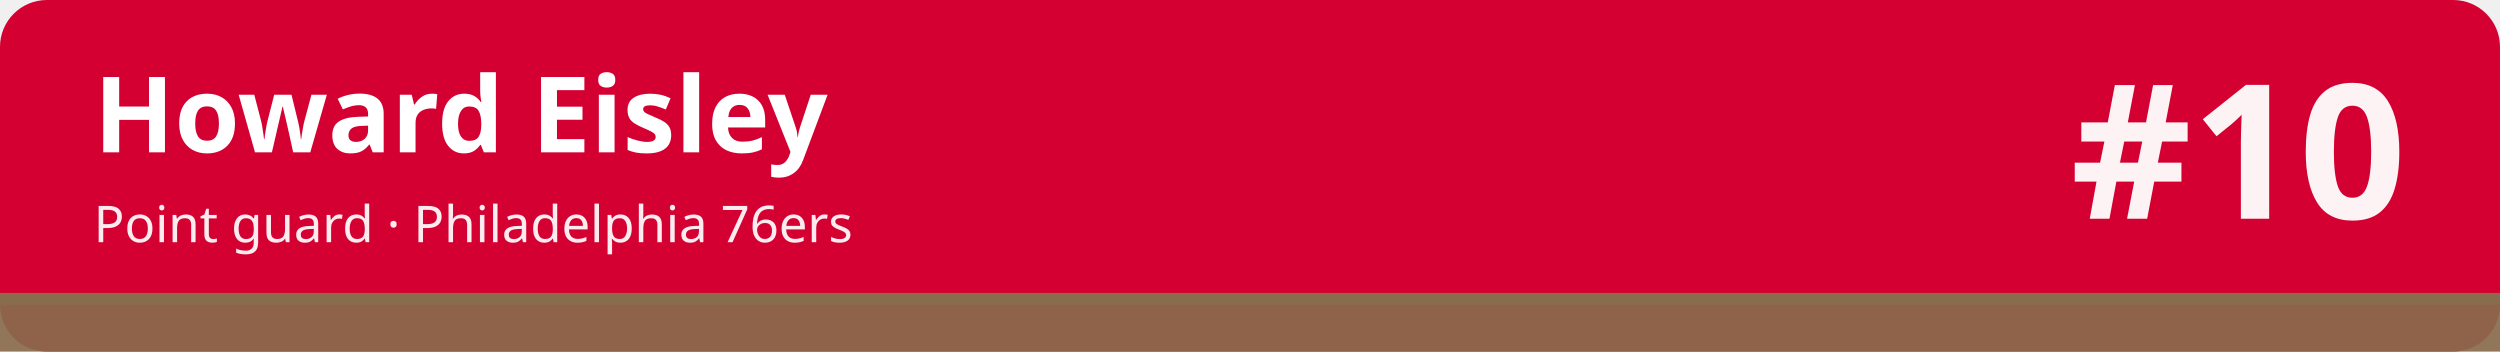
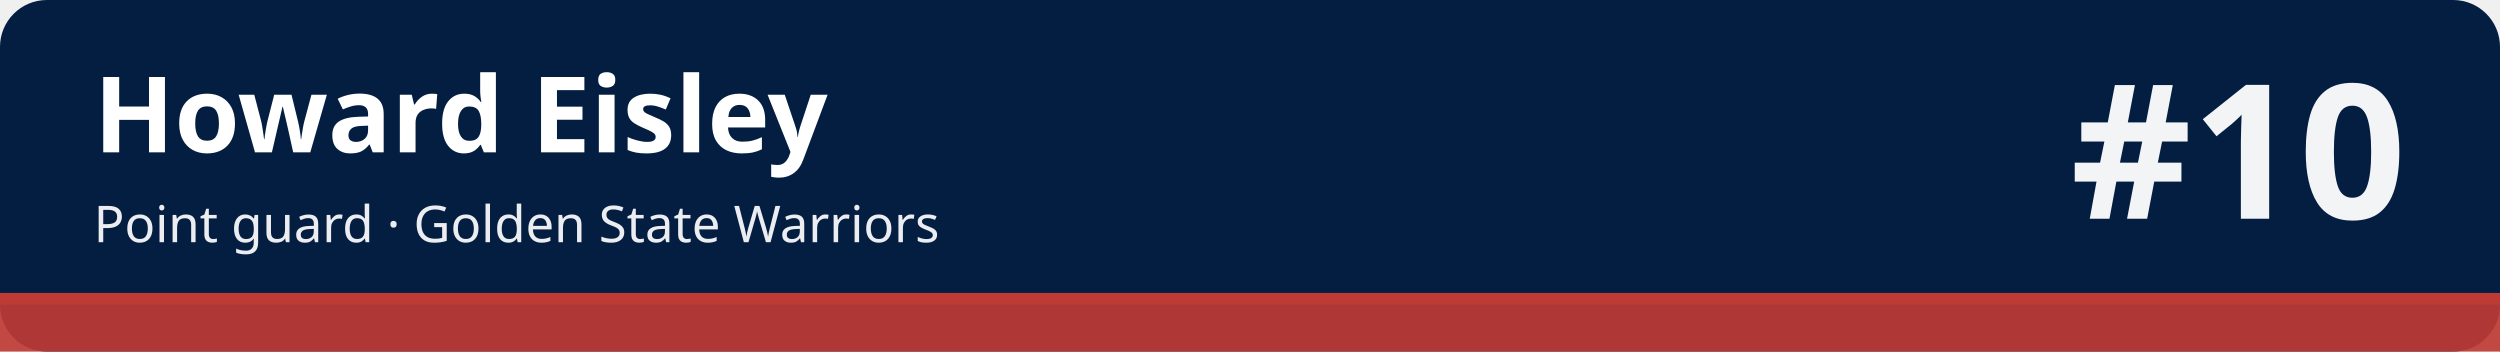
<svg xmlns="http://www.w3.org/2000/svg" width="1280" height="180" viewBox="0 0 1280 180" role="img" aria-labelledby="t d">
-   <rect width="1280" height="180" rx="24" fill="#d50032" />
-   <rect x="0" y="150" width="1280" height="30" fill="#896c4c" fill-opacity=".92" />
-   <rect x="0" y="150" width="1280" height="6" fill="#896c4c" />
+   <rect width="1280" height="180" rx="24" fill="#041e42" />
+   <rect x="0" y="150" width="1280" height="30" fill="#be3a34" fill-opacity=".92" />
+   <rect x="0" y="150" width="1280" height="6" fill="#be3a34" />
  <text x="48" y="78" font-family="sans-serif" font-size="54" font-weight="700" fill="#ffffff">Howard Eisley</text>
-   <text x="48" y="124" font-family="sans-serif" font-size="26" fill="#ffffff" fill-opacity=".92">Point guard · Philadelphia 76ers</text>
+   <text x="48" y="124" font-family="sans-serif" font-size="26" fill="#ffffff" fill-opacity=".92">Point guard · Golden State Warriors</text>
  <text x="1232" y="112" font-family="sans-serif" font-size="96" font-weight="800" fill="#ffffff" fill-opacity=".95" text-anchor="end">#10</text>
</svg>
